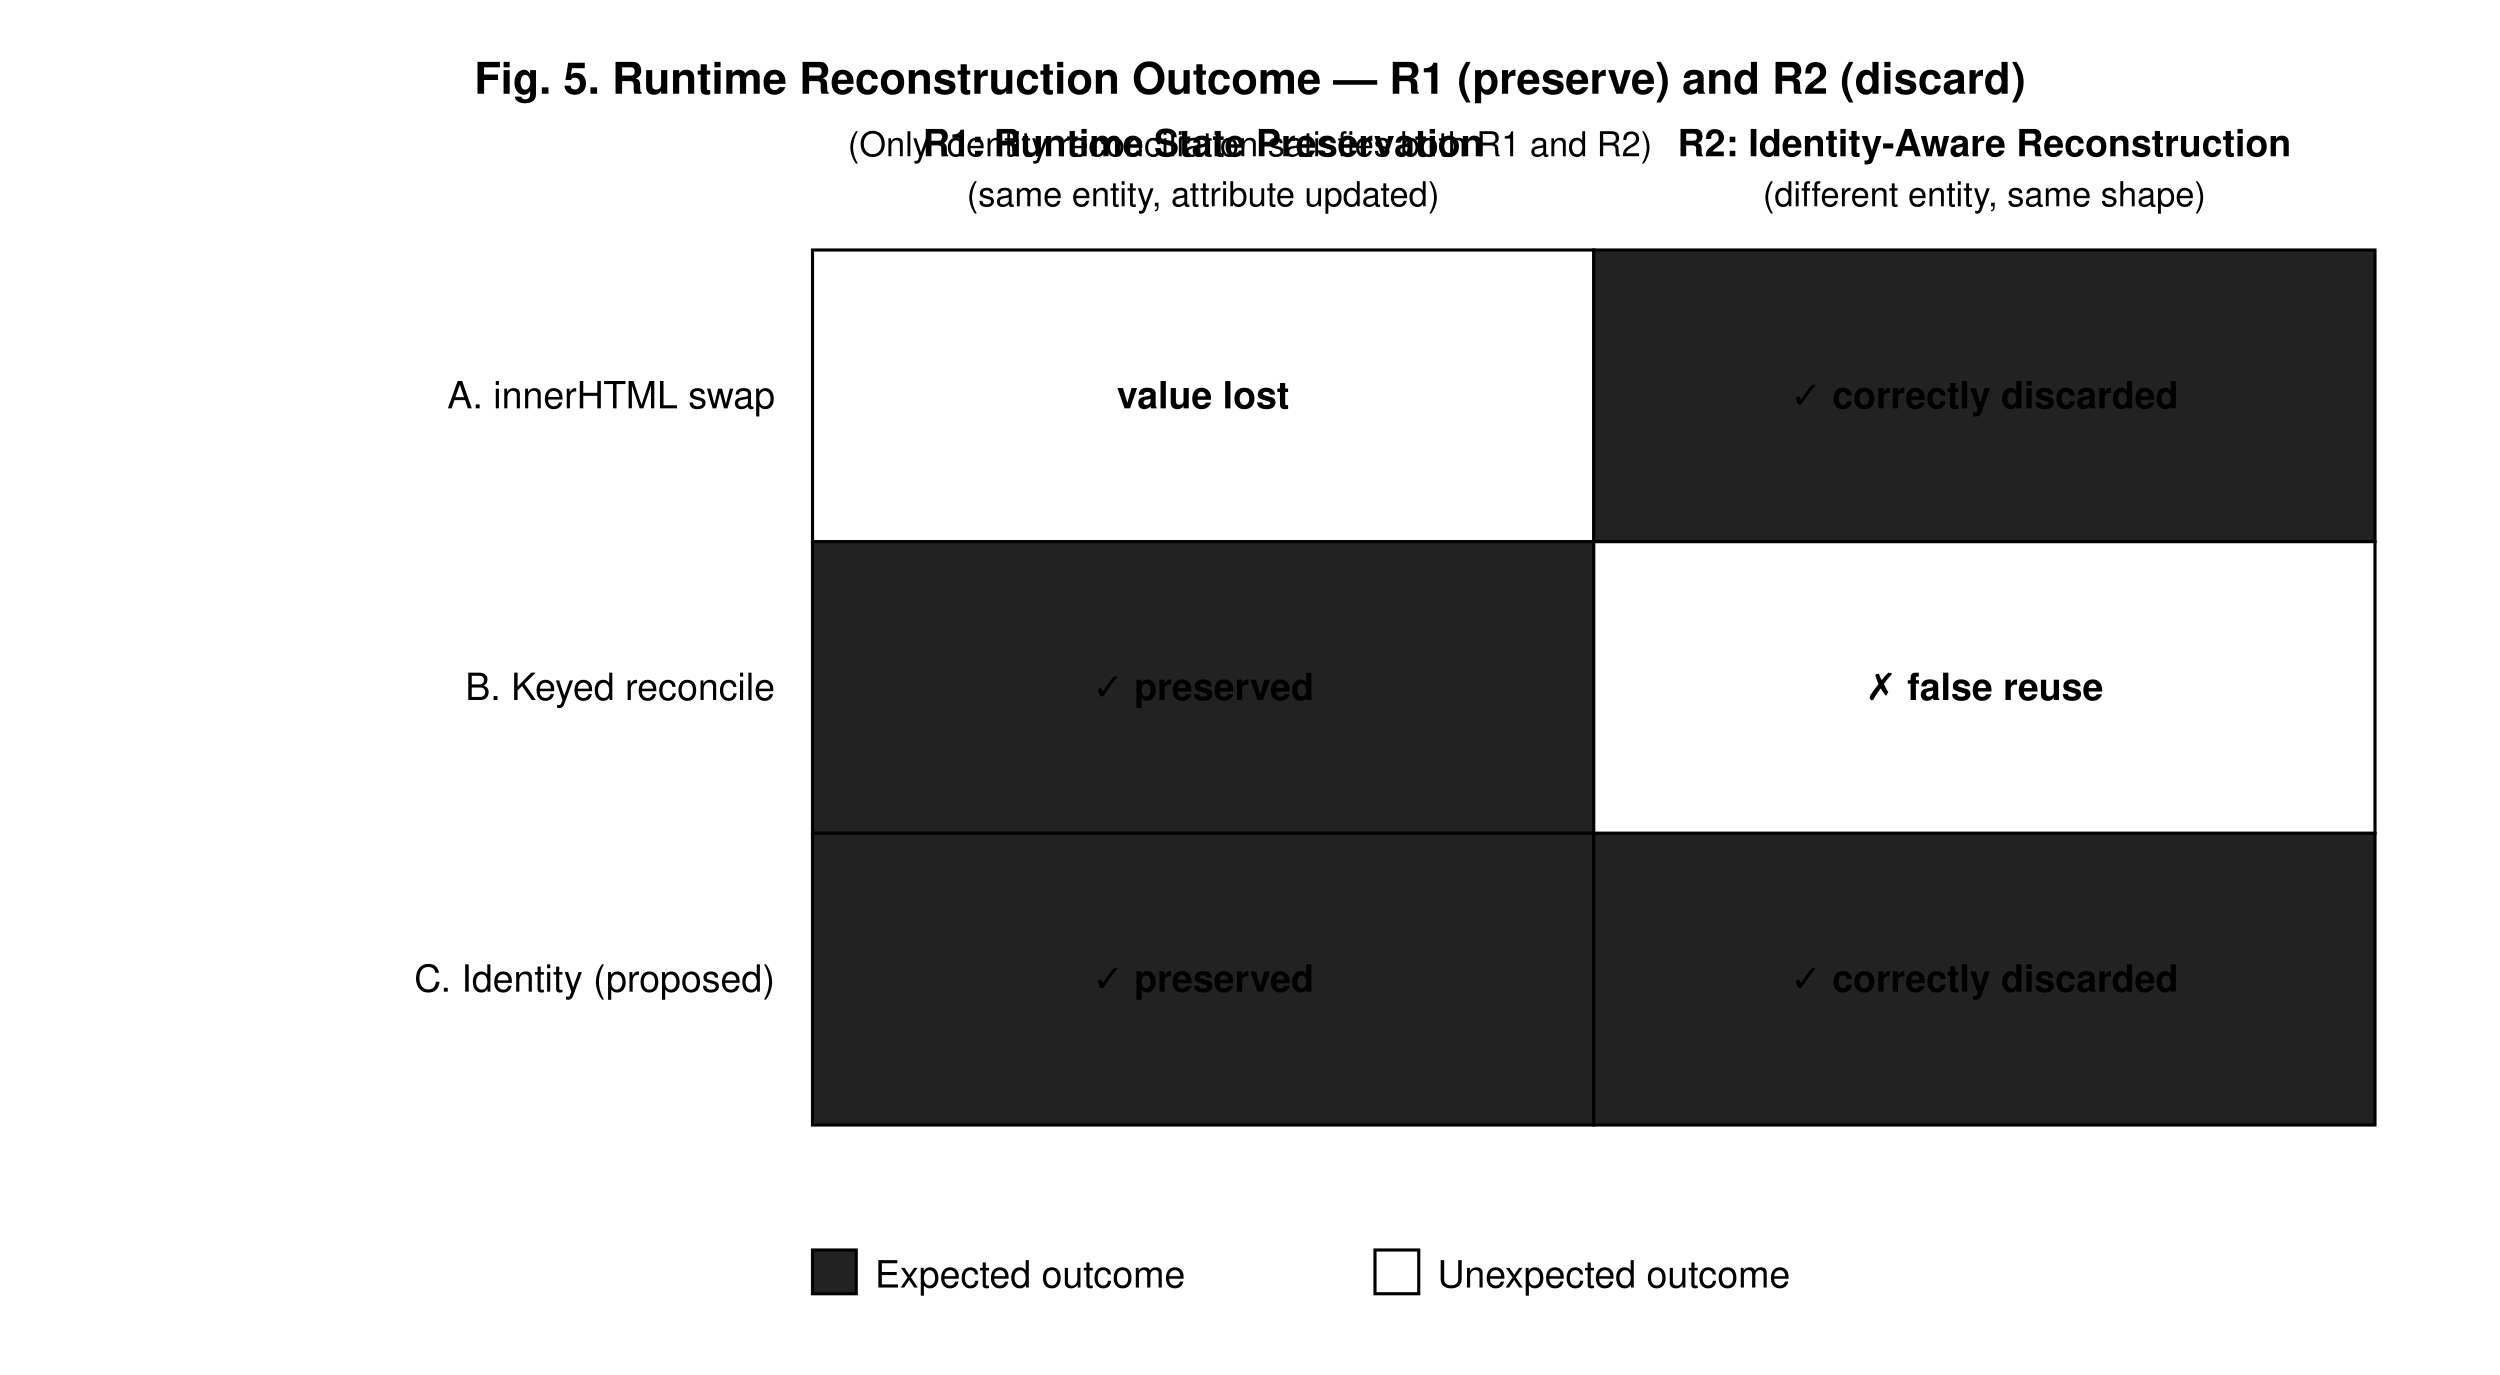
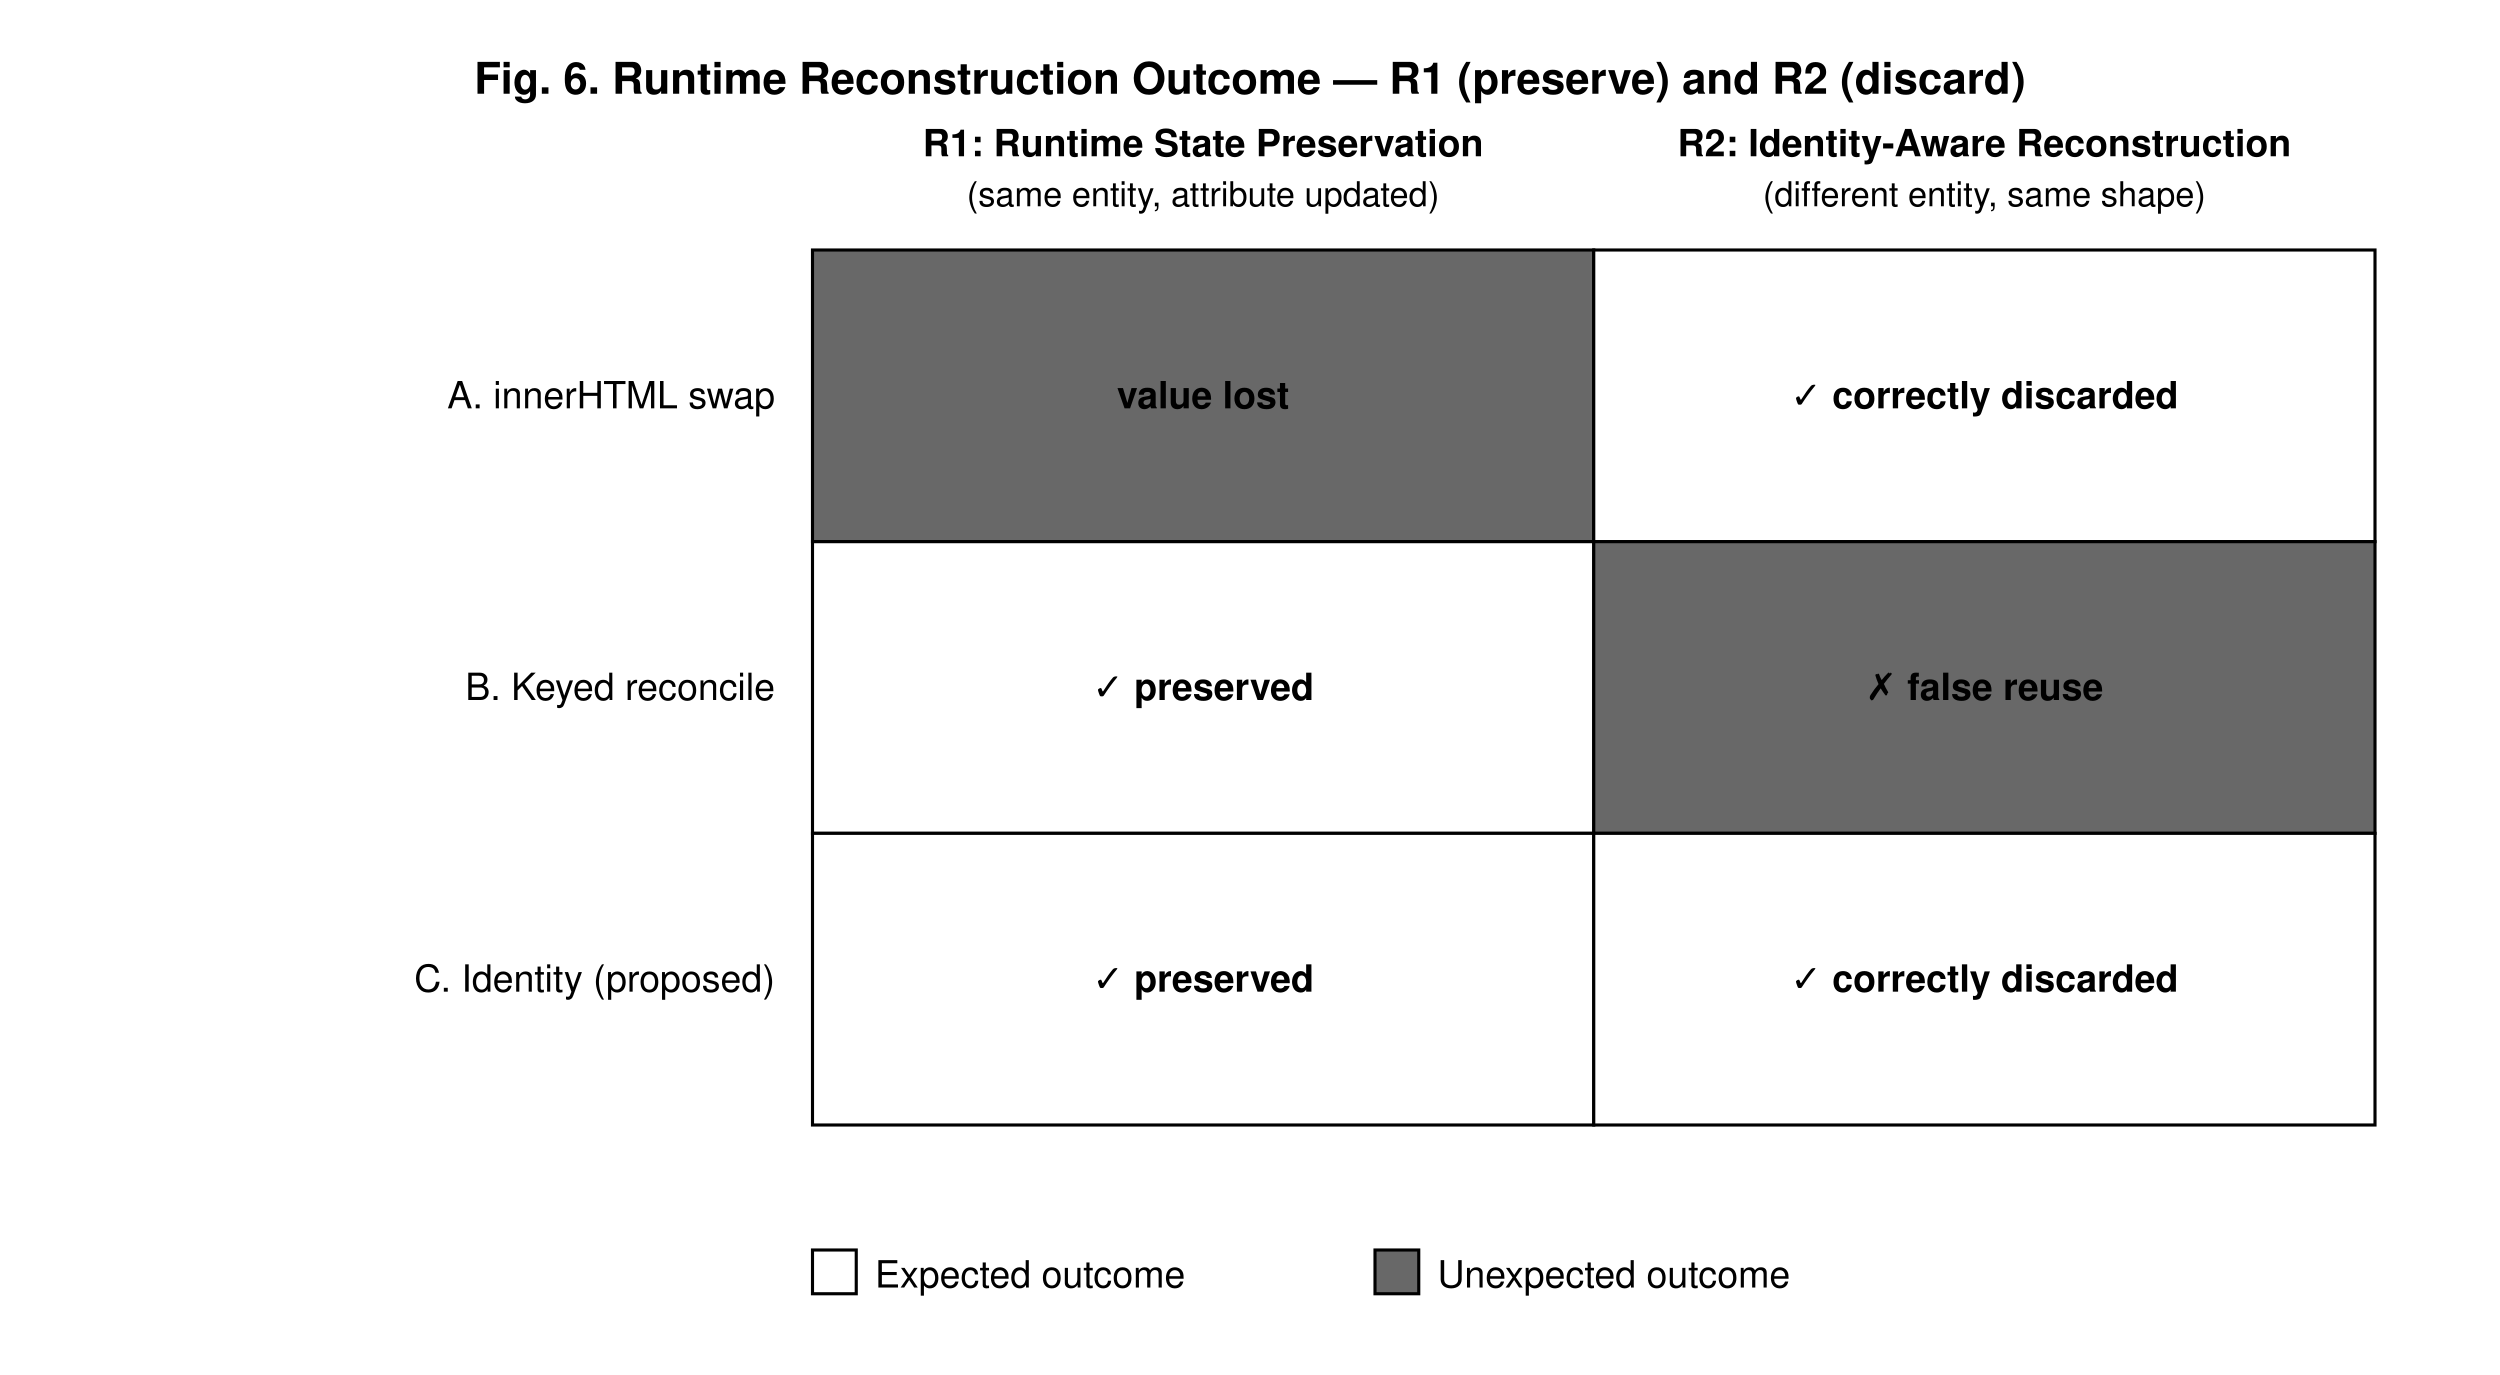
<svg xmlns="http://www.w3.org/2000/svg" width="800" height="440" viewBox="0 0 800 440" font-family="Helvetica, Arial, sans-serif" role="img">
  <style>
  .axis { stroke: #000; stroke-width: 1; fill: none; }
  .grid { stroke: #DDD; stroke-width: 0.5; fill: none; }
  .tick { font-size: 11px; fill: #000; }
  .title { font-size: 14px; font-weight: bold; fill: #000; }
  .legend { font-size: 12px; fill: #000; }
  .axis-label { font-size: 12px; fill: #000; }
  .cell-text { font-size: 12px; fill: #000; }
</style>
  <rect x="0" y="0" width="800" height="440" fill="#FFFFFF" />
-   <text x="400" y="30" text-anchor="middle" class="title">Fig. 5. Runtime Reconstruction Outcome — R1 (preserve) and R2 (discard)</text>
-   <text x="400" y="50" text-anchor="middle" class="tick" fill="#444">(Only identity reconciliation satisfies both R1 and R2)</text>
+   <text x="400" y="30" text-anchor="middle" class="title">Fig. 6. Runtime Reconstruction Outcome — R1 (preserve) and R2 (discard)</text>
  <text x="385" y="50" text-anchor="middle" class="legend" font-weight="bold">R1: Runtime State Preservation</text>
  <text x="385" y="66" text-anchor="middle" class="tick" fill="#444">(same entity, attribute updated)</text>
  <text x="635" y="50" text-anchor="middle" class="legend" font-weight="bold">R2: Identity-Aware Reconstruction</text>
  <text x="635" y="66" text-anchor="middle" class="tick" fill="#444">(different entity, same shape)</text>
  <text x="248" y="130.667" text-anchor="end" class="legend">A. innerHTML swap</text>
-   <rect x="260" y="80" width="250" height="93.333" fill="#FFFFFF" stroke="#000" stroke-width="1" />
+   <rect x="260" y="80" width="250" height="93.333" fill="#686868" stroke="#000" stroke-width="1" />
  <text x="385" y="130.667" text-anchor="middle" class="cell-text" fill="#000000" font-weight="bold">value lost</text>
-   <rect x="510" y="80" width="250" height="93.333" fill="#222222" stroke="#000" stroke-width="1" />
-   <text x="635" y="130.667" text-anchor="middle" class="cell-text" fill="#FFFFFF" font-weight="bold">✓ correctly discarded</text>
+   <rect x="510" y="80" width="250" height="93.333" fill="#FFFFFF" stroke="#000" stroke-width="1" />
+   <text x="635" y="130.667" text-anchor="middle" class="cell-text" fill="#686868" font-weight="bold">✓ correctly discarded</text>
  <text x="248" y="224" text-anchor="end" class="legend">B. Keyed reconcile</text>
-   <rect x="260" y="173.333" width="250" height="93.333" fill="#222222" stroke="#000" stroke-width="1" />
-   <text x="385" y="224" text-anchor="middle" class="cell-text" fill="#FFFFFF" font-weight="bold">✓ preserved</text>
-   <rect x="510" y="173.333" width="250" height="93.333" fill="#FFFFFF" stroke="#000" stroke-width="1" />
+   <rect x="260" y="173.333" width="250" height="93.333" fill="#FFFFFF" stroke="#000" stroke-width="1" />
+   <text x="385" y="224" text-anchor="middle" class="cell-text" fill="#686868" font-weight="bold">✓ preserved</text>
+   <rect x="510" y="173.333" width="250" height="93.333" fill="#686868" stroke="#000" stroke-width="1" />
  <text x="635" y="224" text-anchor="middle" class="cell-text" fill="#000000" font-weight="bold">✗ false reuse</text>
  <text x="248" y="317.333" text-anchor="end" class="legend">C. Identity (proposed)</text>
-   <rect x="260" y="266.667" width="250" height="93.333" fill="#222222" stroke="#000" stroke-width="1" />
-   <text x="385" y="317.333" text-anchor="middle" class="cell-text" fill="#FFFFFF" font-weight="bold">✓ preserved</text>
-   <rect x="510" y="266.667" width="250" height="93.333" fill="#222222" stroke="#000" stroke-width="1" />
-   <text x="635" y="317.333" text-anchor="middle" class="cell-text" fill="#FFFFFF" font-weight="bold">✓ correctly discarded</text>
-   <rect x="260" y="400" width="14" height="14" fill="#222222" stroke="#000" />
+   <rect x="260" y="266.667" width="250" height="93.333" fill="#FFFFFF" stroke="#000" stroke-width="1" />
+   <text x="385" y="317.333" text-anchor="middle" class="cell-text" fill="#686868" font-weight="bold">✓ preserved</text>
+   <rect x="510" y="266.667" width="250" height="93.333" fill="#FFFFFF" stroke="#000" stroke-width="1" />
+   <text x="635" y="317.333" text-anchor="middle" class="cell-text" fill="#686868" font-weight="bold">✓ correctly discarded</text>
+   <rect x="260" y="400" width="14" height="14" fill="#FFFFFF" stroke="#000" />
  <text x="280" y="412" class="legend">Expected outcome</text>
-   <rect x="440" y="400" width="14" height="14" fill="#FFFFFF" stroke="#000" />
+   <rect x="440" y="400" width="14" height="14" fill="#686868" stroke="#000" />
  <text x="460" y="412" class="legend">Unexpected outcome</text>
</svg>
